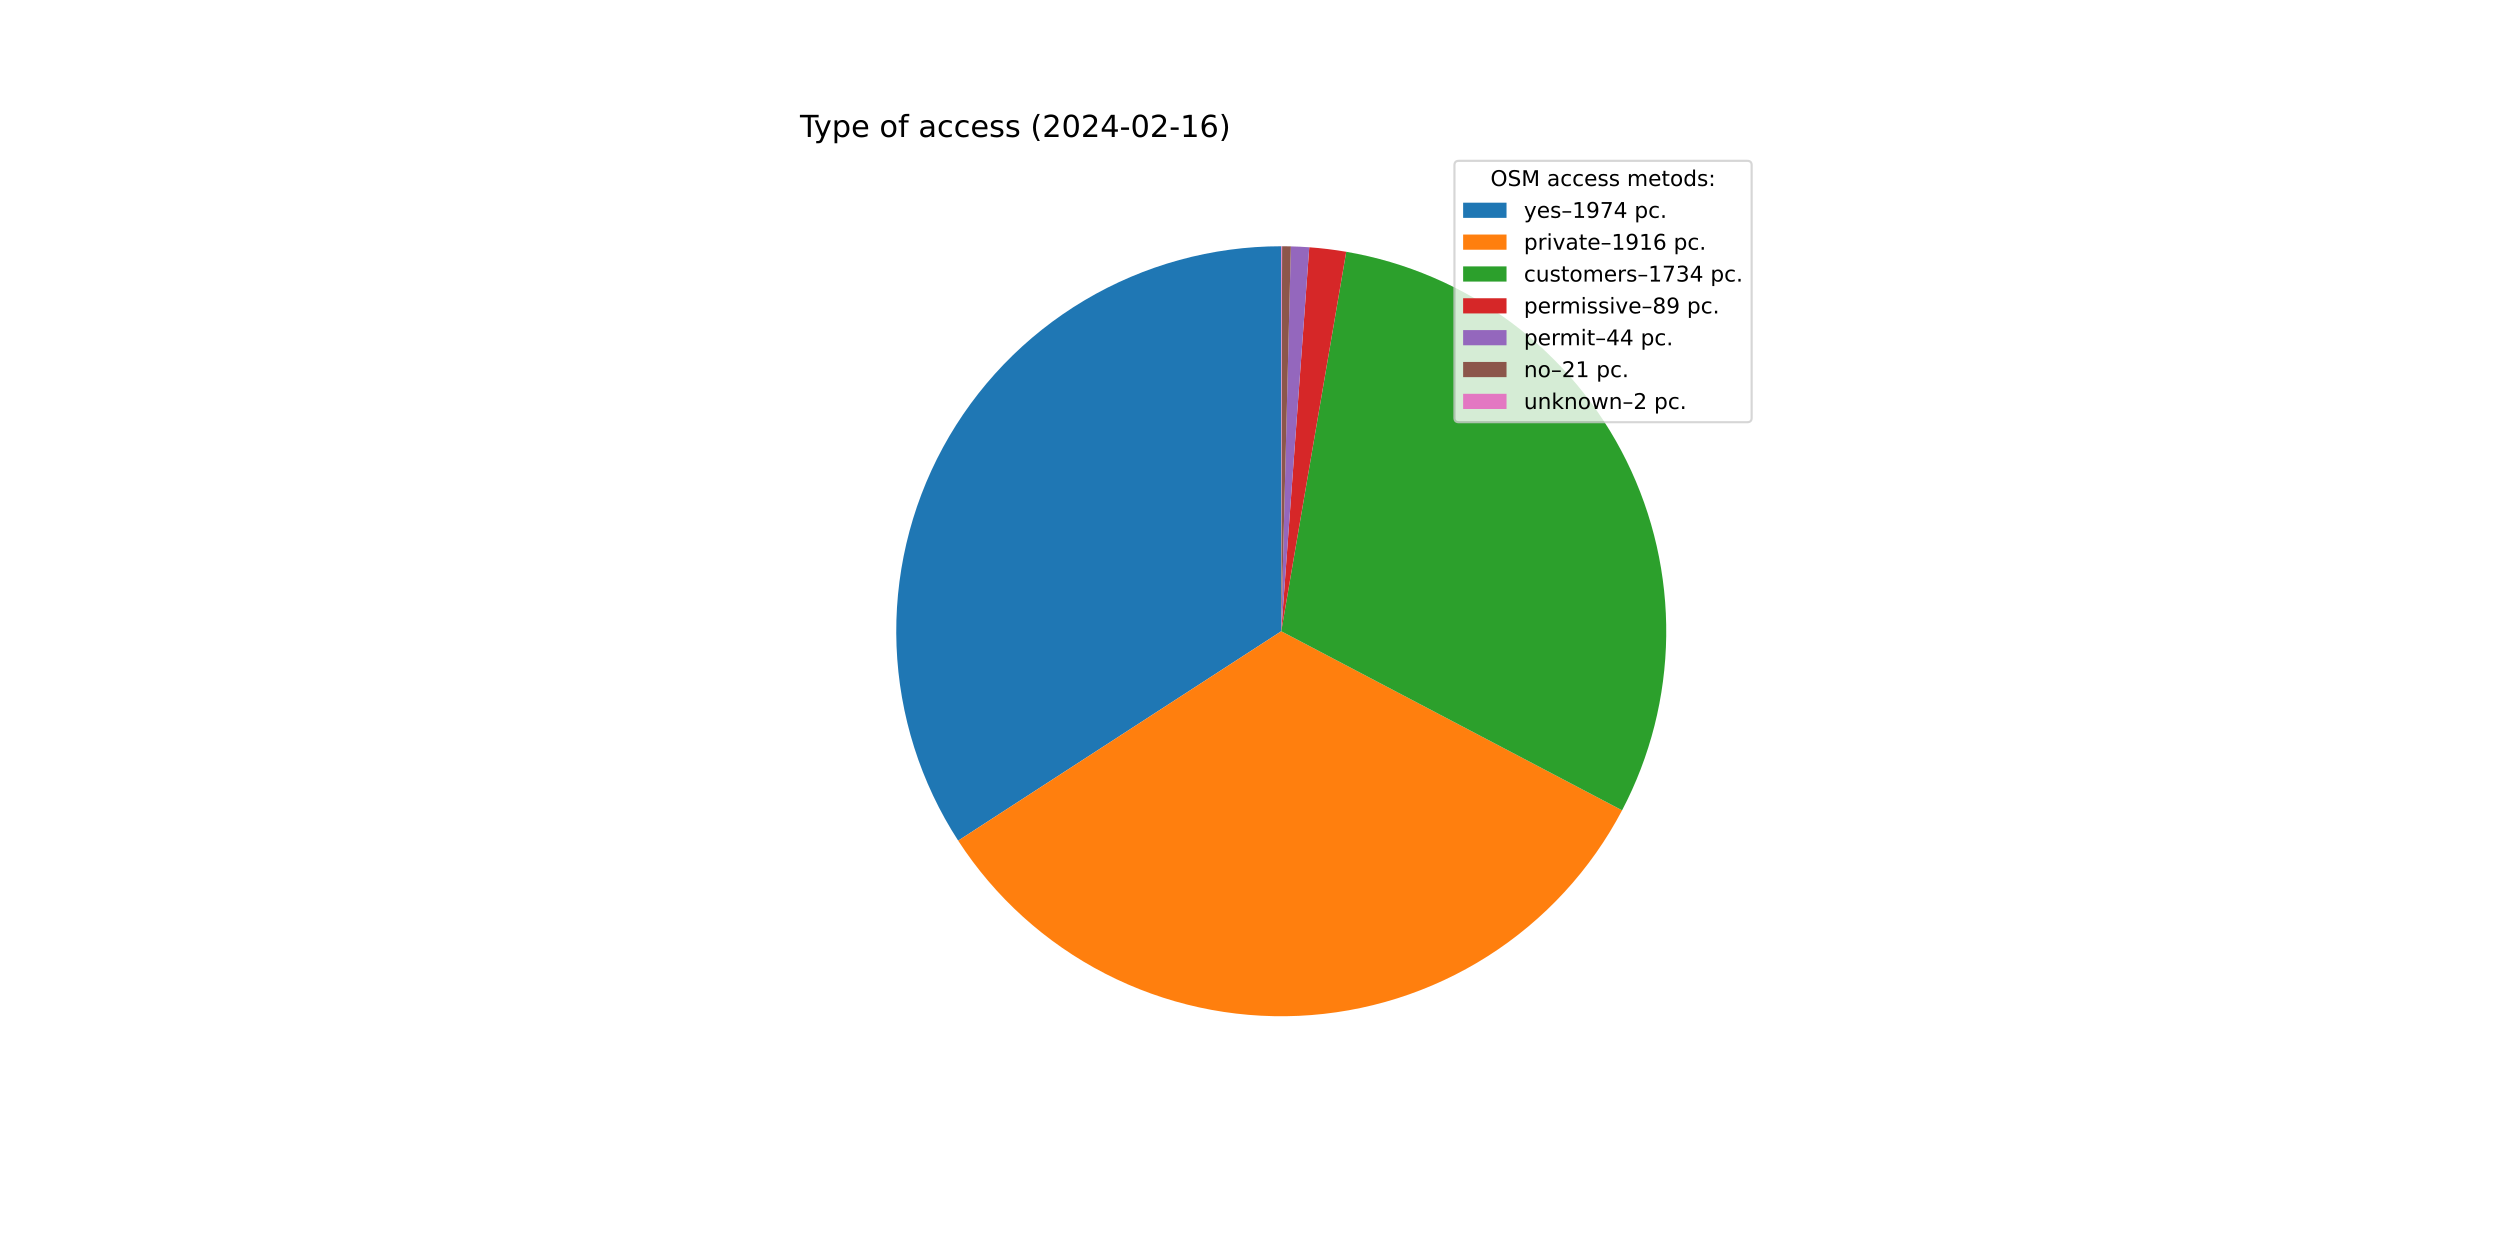
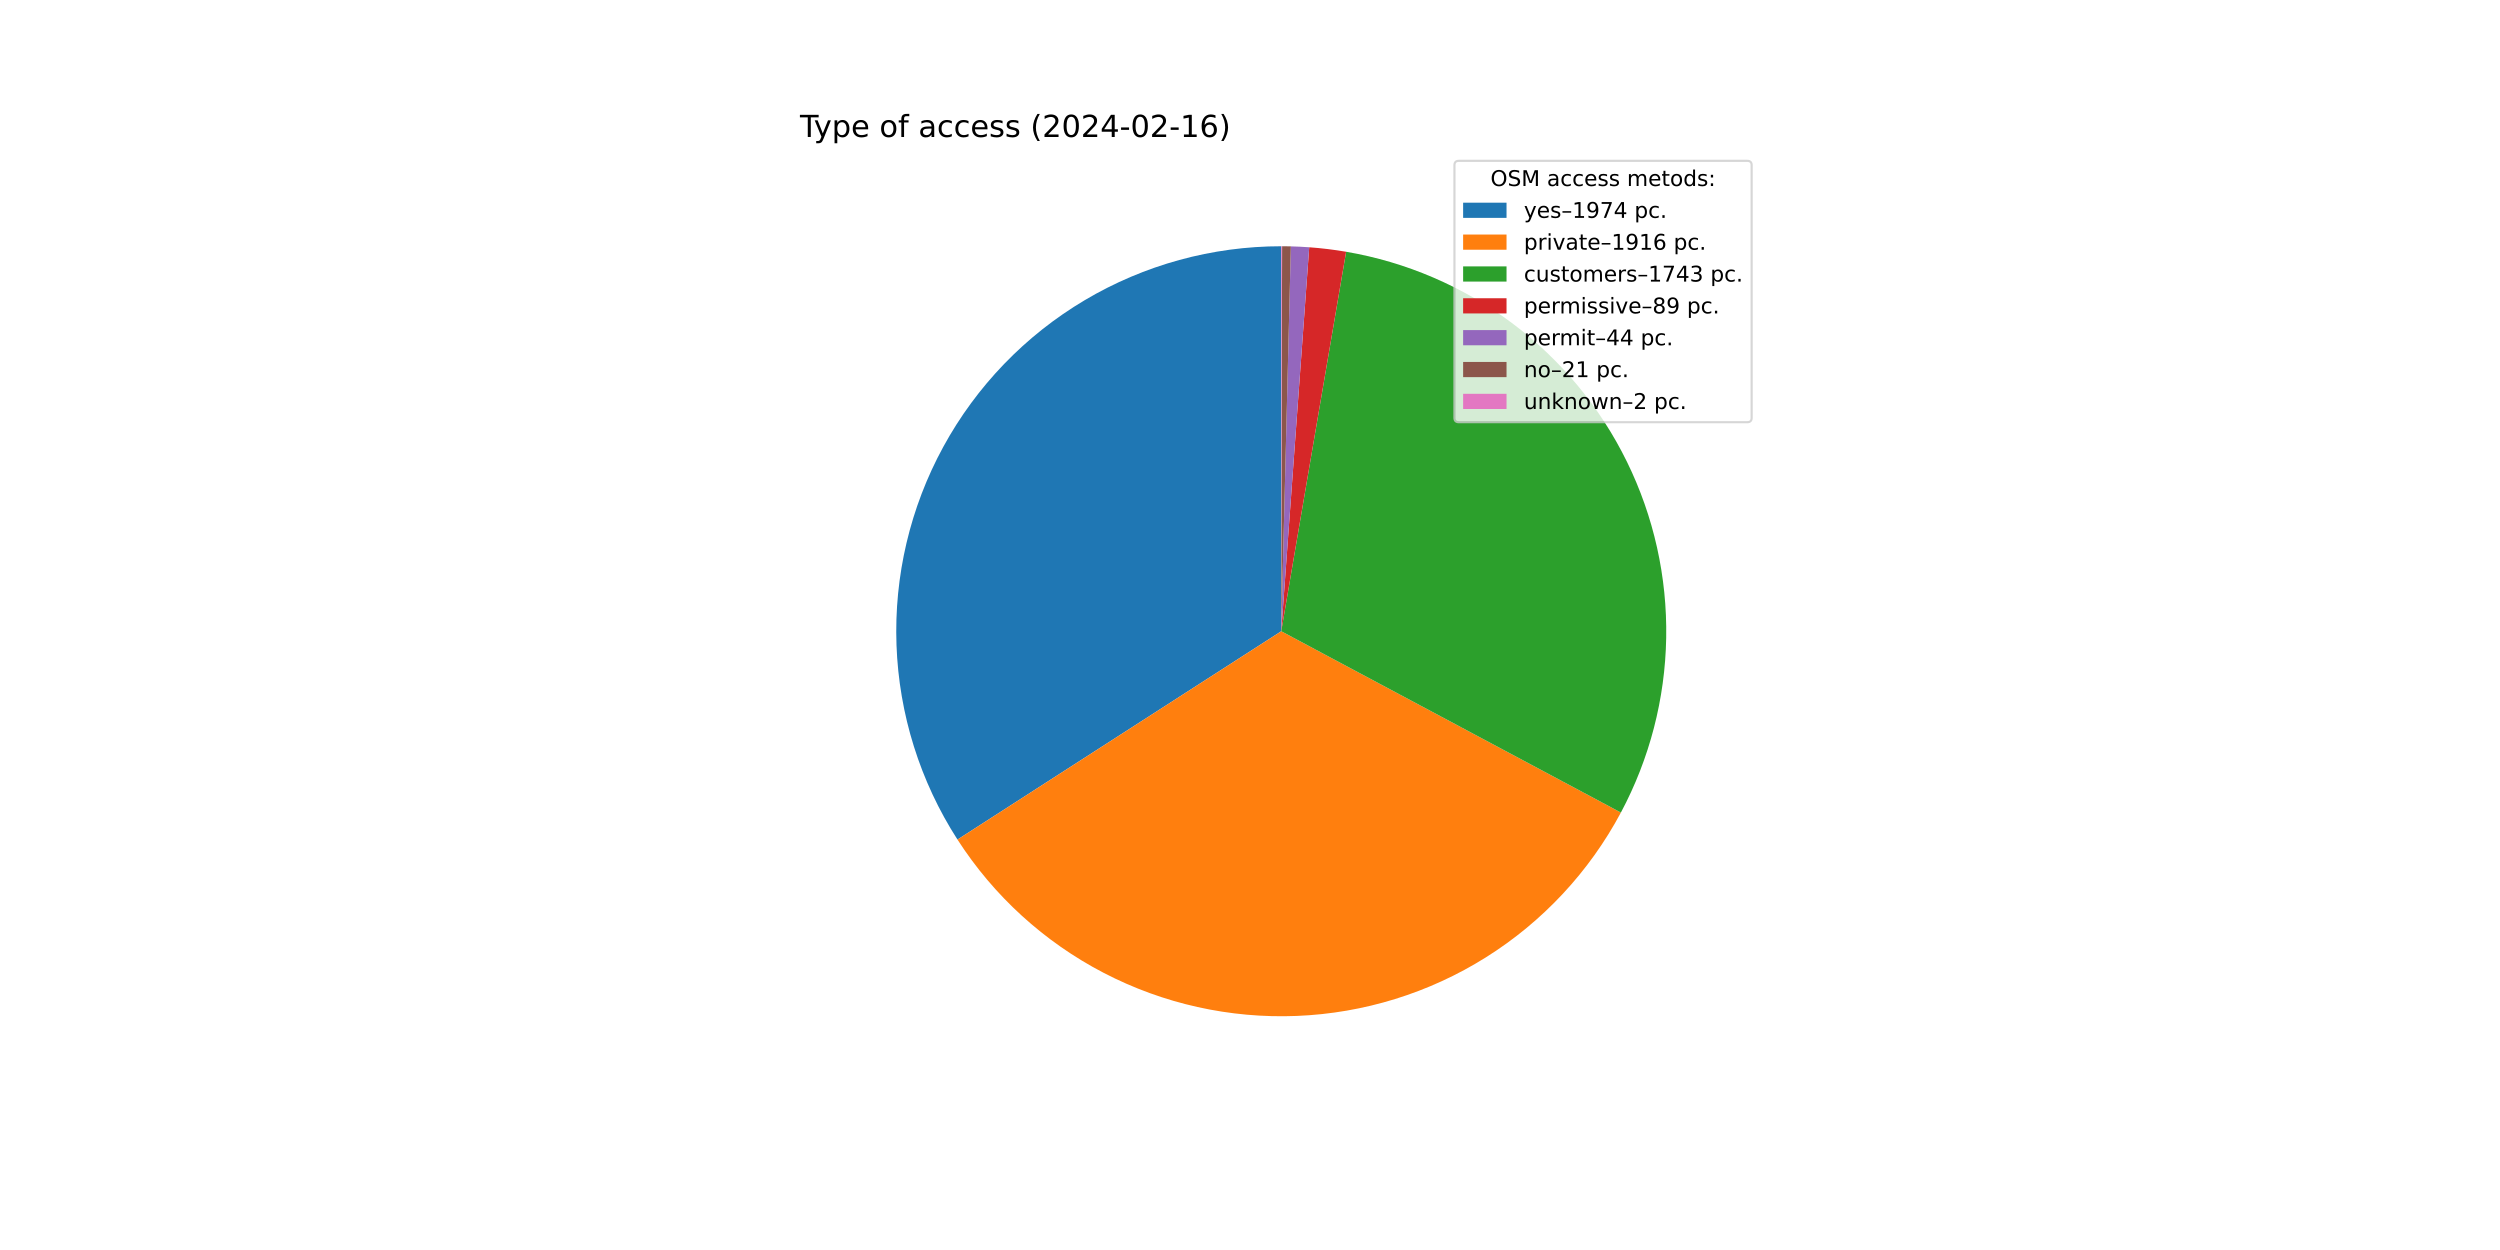
<svg xmlns="http://www.w3.org/2000/svg" xmlns:xlink="http://www.w3.org/1999/xlink" width="1152pt" height="576pt" viewBox="0 0 1152 576" version="1.1">
  <defs>
    <style type="text/css">*{stroke-linejoin: round; stroke-linecap: butt}</style>
  </defs>
  <g id="figure_1">
    <g id="patch_1">
      <path d="M 0 576  L 1152 576  L 1152 0  L 0 0  z " style="fill: #ffffff" />
    </g>
    <g id="axes_1">
      <g id="patch_2">
-         <path d="M 590.4 113.472  C 558.487 113.472 527.157 122.083 499.727 138.394  C 472.297 154.705 449.77 178.119 434.529 206.158  C 419.289 234.197 411.893 265.835 413.124 297.725  C 414.355 329.614 424.169 360.588 441.526 387.368  L 590.4 290.88  L 590.4 113.472  z " style="fill: #1f77b4" />
+         <path d="M 590.4 113.472  C 558.537 113.472 527.255 122.056 499.854 138.318  C 472.454 154.581 449.934 177.928 434.671 205.898  C 419.408 233.867 411.958 265.439 413.108 297.281  C 414.257 329.123 423.964 360.075 441.205 386.871  L 590.4 290.88  L 590.4 113.472  z " style="fill: #1f77b4" />
      </g>
      <g id="patch_3">
-         <path d="M 441.526 387.368  C 458.367 413.353 481.721 434.481 509.258 448.644  C 536.794 462.807 567.564 469.516 598.497 468.103  C 629.43 466.69 659.46 457.202 685.59 440.588  C 711.72 423.973 733.051 400.803 747.452 373.391  L 590.4 290.88  L 441.526 387.368  z " style="fill: #ff7f0e" />
+         <path d="M 441.205 386.871  C 457.933 412.871 481.17 434.052 508.604 448.306  C 536.038 462.561 566.728 469.399 597.619 468.141  C 628.509 466.883 658.541 457.572 684.726 441.134  C 710.91 424.696 732.348 401.696 746.907 374.422  L 590.4 290.88  L 441.205 386.871  z " style="fill: #ff7f0e" />
      </g>
      <g id="patch_4">
-         <path d="M 747.452 373.391  C 760.473 348.608 767.444 321.091 767.794 293.098  C 768.144 265.104 761.863 237.422 749.466 212.321  C 737.069 187.22 718.905 165.406 696.464 148.669  C 674.023 131.932 647.935 120.742 620.341 116.017  L 590.4 290.88  L 747.452 373.391  z " style="fill: #2ca02c" />
+         <path d="M 746.907 374.422  C 760.138 349.634 767.293 322.054 767.781 293.961  C 768.269 265.867 762.076 238.055 749.713 212.823  C 737.351 187.591 719.169 165.653 696.669 148.822  C 674.17 131.991 647.991 120.744 620.295 116.009  L 590.4 290.88  L 746.907 374.422  z " style="fill: #2ca02c" />
      </g>
      <g id="patch_5">
-         <path d="M 620.341 116.017  C 617.521 115.534 614.69 115.119 611.85 114.774  C 609.011 114.428 606.163 114.151 603.31 113.942  L 590.4 290.88  L 620.341 116.017  z " style="fill: #d62728" />
+         <path d="M 620.295 116.009  C 617.479 115.528 614.653 115.114 611.817 114.77  C 608.982 114.425 606.138 114.148 603.29 113.941  L 590.4 290.88  L 620.295 116.009  z " style="fill: #d62728" />
      </g>
      <g id="patch_6">
-         <path d="M 603.31 113.942  C 601.899 113.839 600.487 113.753 599.075 113.684  C 597.662 113.615 596.249 113.563 594.835 113.527  L 590.4 290.88  L 603.31 113.942  z " style="fill: #9467bd" />
+         <path d="M 603.29 113.941  C 601.881 113.838 600.472 113.753 599.061 113.684  C 597.651 113.615 596.24 113.563 594.828 113.527  L 590.4 290.88  L 603.29 113.941  z " style="fill: #9467bd" />
      </g>
      <g id="patch_7">
-         <path d="M 594.835 113.527  C 594.16 113.511 593.485 113.498 592.811 113.488  C 592.136 113.479 591.461 113.474 590.786 113.472  L 590.4 290.88  L 594.835 113.527  z " style="fill: #8c564b" />
+         <path d="M 594.828 113.527  C 594.155 113.51 593.481 113.497 592.807 113.488  C 592.133 113.479 591.459 113.474 590.785 113.472  L 590.4 290.88  L 594.828 113.527  z " style="fill: #8c564b" />
      </g>
      <g id="patch_8">
-         <path d="M 590.786 113.472  C 590.721 113.472 590.657 113.472 590.593 113.472  C 590.529 113.472 590.464 113.472 590.4 113.472  L 590.4 290.88  L 590.786 113.472  z " style="fill: #e377c2" />
+         <path d="M 590.785 113.472  C 590.721 113.472 590.657 113.472 590.593 113.472  C 590.528 113.472 590.464 113.472 590.4 113.472  L 590.4 290.88  L 590.785 113.472  z " style="fill: #e377c2" />
      </g>
      <g id="matplotlib.axis_1" />
      <g id="matplotlib.axis_2" />
      <g id="text_1">
        <g transform="translate(368.64 63.12)scale(0.14 -0.14)">
          <defs>
            <path id="DejaVuSans-54" d="M -19 4666  L 3928 4666  L 3928 4134  L 2272 4134  L 2272 0  L 1638 0  L 1638 4134  L -19 4134  L -19 4666  z " transform="scale(0.015625)" />
            <path id="DejaVuSans-79" d="M 2059 -325  Q 1816 -950 1584 -1140  Q 1353 -1331 966 -1331  L 506 -1331  L 506 -850  L 844 -850  Q 1081 -850 1212 -737  Q 1344 -625 1503 -206  L 1606 56  L 191 3500  L 800 3500  L 1894 763  L 2988 3500  L 3597 3500  L 2059 -325  z " transform="scale(0.015625)" />
            <path id="DejaVuSans-70" d="M 1159 525  L 1159 -1331  L 581 -1331  L 581 3500  L 1159 3500  L 1159 2969  Q 1341 3281 1617 3432  Q 1894 3584 2278 3584  Q 2916 3584 3314 3078  Q 3713 2572 3713 1747  Q 3713 922 3314 415  Q 2916 -91 2278 -91  Q 1894 -91 1617 61  Q 1341 213 1159 525  z M 3116 1747  Q 3116 2381 2855 2742  Q 2594 3103 2138 3103  Q 1681 3103 1420 2742  Q 1159 2381 1159 1747  Q 1159 1113 1420 752  Q 1681 391 2138 391  Q 2594 391 2855 752  Q 3116 1113 3116 1747  z " transform="scale(0.015625)" />
            <path id="DejaVuSans-65" d="M 3597 1894  L 3597 1613  L 953 1613  Q 991 1019 1311 708  Q 1631 397 2203 397  Q 2534 397 2845 478  Q 3156 559 3463 722  L 3463 178  Q 3153 47 2828 -22  Q 2503 -91 2169 -91  Q 1331 -91 842 396  Q 353 884 353 1716  Q 353 2575 817 3079  Q 1281 3584 2069 3584  Q 2775 3584 3186 3129  Q 3597 2675 3597 1894  z M 3022 2063  Q 3016 2534 2758 2815  Q 2500 3097 2075 3097  Q 1594 3097 1305 2825  Q 1016 2553 972 2059  L 3022 2063  z " transform="scale(0.015625)" />
            <path id="DejaVuSans-20" transform="scale(0.015625)" />
            <path id="DejaVuSans-6f" d="M 1959 3097  Q 1497 3097 1228 2736  Q 959 2375 959 1747  Q 959 1119 1226 758  Q 1494 397 1959 397  Q 2419 397 2687 759  Q 2956 1122 2956 1747  Q 2956 2369 2687 2733  Q 2419 3097 1959 3097  z M 1959 3584  Q 2709 3584 3137 3096  Q 3566 2609 3566 1747  Q 3566 888 3137 398  Q 2709 -91 1959 -91  Q 1206 -91 779 398  Q 353 888 353 1747  Q 353 2609 779 3096  Q 1206 3584 1959 3584  z " transform="scale(0.015625)" />
            <path id="DejaVuSans-66" d="M 2375 4863  L 2375 4384  L 1825 4384  Q 1516 4384 1395 4259  Q 1275 4134 1275 3809  L 1275 3500  L 2222 3500  L 2222 3053  L 1275 3053  L 1275 0  L 697 0  L 697 3053  L 147 3053  L 147 3500  L 697 3500  L 697 3744  Q 697 4328 969 4595  Q 1241 4863 1831 4863  L 2375 4863  z " transform="scale(0.015625)" />
            <path id="DejaVuSans-61" d="M 2194 1759  Q 1497 1759 1228 1600  Q 959 1441 959 1056  Q 959 750 1161 570  Q 1363 391 1709 391  Q 2188 391 2477 730  Q 2766 1069 2766 1631  L 2766 1759  L 2194 1759  z M 3341 1997  L 3341 0  L 2766 0  L 2766 531  Q 2569 213 2275 61  Q 1981 -91 1556 -91  Q 1019 -91 701 211  Q 384 513 384 1019  Q 384 1609 779 1909  Q 1175 2209 1959 2209  L 2766 2209  L 2766 2266  Q 2766 2663 2505 2880  Q 2244 3097 1772 3097  Q 1472 3097 1187 3025  Q 903 2953 641 2809  L 641 3341  Q 956 3463 1253 3523  Q 1550 3584 1831 3584  Q 2591 3584 2966 3190  Q 3341 2797 3341 1997  z " transform="scale(0.015625)" />
            <path id="DejaVuSans-63" d="M 3122 3366  L 3122 2828  Q 2878 2963 2633 3030  Q 2388 3097 2138 3097  Q 1578 3097 1268 2742  Q 959 2388 959 1747  Q 959 1106 1268 751  Q 1578 397 2138 397  Q 2388 397 2633 464  Q 2878 531 3122 666  L 3122 134  Q 2881 22 2623 -34  Q 2366 -91 2075 -91  Q 1284 -91 818 406  Q 353 903 353 1747  Q 353 2603 823 3093  Q 1294 3584 2113 3584  Q 2378 3584 2631 3529  Q 2884 3475 3122 3366  z " transform="scale(0.015625)" />
            <path id="DejaVuSans-73" d="M 2834 3397  L 2834 2853  Q 2591 2978 2328 3040  Q 2066 3103 1784 3103  Q 1356 3103 1142 2972  Q 928 2841 928 2578  Q 928 2378 1081 2264  Q 1234 2150 1697 2047  L 1894 2003  Q 2506 1872 2764 1633  Q 3022 1394 3022 966  Q 3022 478 2636 193  Q 2250 -91 1575 -91  Q 1294 -91 989 -36  Q 684 19 347 128  L 347 722  Q 666 556 975 473  Q 1284 391 1588 391  Q 1994 391 2212 530  Q 2431 669 2431 922  Q 2431 1156 2273 1281  Q 2116 1406 1581 1522  L 1381 1569  Q 847 1681 609 1914  Q 372 2147 372 2553  Q 372 3047 722 3315  Q 1072 3584 1716 3584  Q 2034 3584 2315 3537  Q 2597 3491 2834 3397  z " transform="scale(0.015625)" />
            <path id="DejaVuSans-28" d="M 1984 4856  Q 1566 4138 1362 3434  Q 1159 2731 1159 2009  Q 1159 1288 1364 580  Q 1569 -128 1984 -844  L 1484 -844  Q 1016 -109 783 600  Q 550 1309 550 2009  Q 550 2706 781 3412  Q 1013 4119 1484 4856  L 1984 4856  z " transform="scale(0.015625)" />
            <path id="DejaVuSans-32" d="M 1228 531  L 3431 531  L 3431 0  L 469 0  L 469 531  Q 828 903 1448 1529  Q 2069 2156 2228 2338  Q 2531 2678 2651 2914  Q 2772 3150 2772 3378  Q 2772 3750 2511 3984  Q 2250 4219 1831 4219  Q 1534 4219 1204 4116  Q 875 4013 500 3803  L 500 4441  Q 881 4594 1212 4672  Q 1544 4750 1819 4750  Q 2544 4750 2975 4387  Q 3406 4025 3406 3419  Q 3406 3131 3298 2873  Q 3191 2616 2906 2266  Q 2828 2175 2409 1742  Q 1991 1309 1228 531  z " transform="scale(0.015625)" />
            <path id="DejaVuSans-30" d="M 2034 4250  Q 1547 4250 1301 3770  Q 1056 3291 1056 2328  Q 1056 1369 1301 889  Q 1547 409 2034 409  Q 2525 409 2770 889  Q 3016 1369 3016 2328  Q 3016 3291 2770 3770  Q 2525 4250 2034 4250  z M 2034 4750  Q 2819 4750 3233 4129  Q 3647 3509 3647 2328  Q 3647 1150 3233 529  Q 2819 -91 2034 -91  Q 1250 -91 836 529  Q 422 1150 422 2328  Q 422 3509 836 4129  Q 1250 4750 2034 4750  z " transform="scale(0.015625)" />
            <path id="DejaVuSans-34" d="M 2419 4116  L 825 1625  L 2419 1625  L 2419 4116  z M 2253 4666  L 3047 4666  L 3047 1625  L 3713 1625  L 3713 1100  L 3047 1100  L 3047 0  L 2419 0  L 2419 1100  L 313 1100  L 313 1709  L 2253 4666  z " transform="scale(0.015625)" />
            <path id="DejaVuSans-2d" d="M 313 2009  L 1997 2009  L 1997 1497  L 313 1497  L 313 2009  z " transform="scale(0.015625)" />
            <path id="DejaVuSans-31" d="M 794 531  L 1825 531  L 1825 4091  L 703 3866  L 703 4441  L 1819 4666  L 2450 4666  L 2450 531  L 3481 531  L 3481 0  L 794 0  L 794 531  z " transform="scale(0.015625)" />
            <path id="DejaVuSans-36" d="M 2113 2584  Q 1688 2584 1439 2293  Q 1191 2003 1191 1497  Q 1191 994 1439 701  Q 1688 409 2113 409  Q 2538 409 2786 701  Q 3034 994 3034 1497  Q 3034 2003 2786 2293  Q 2538 2584 2113 2584  z M 3366 4563  L 3366 3988  Q 3128 4100 2886 4159  Q 2644 4219 2406 4219  Q 1781 4219 1451 3797  Q 1122 3375 1075 2522  Q 1259 2794 1537 2939  Q 1816 3084 2150 3084  Q 2853 3084 3261 2657  Q 3669 2231 3669 1497  Q 3669 778 3244 343  Q 2819 -91 2113 -91  Q 1303 -91 875 529  Q 447 1150 447 2328  Q 447 3434 972 4092  Q 1497 4750 2381 4750  Q 2619 4750 2861 4703  Q 3103 4656 3366 4563  z " transform="scale(0.015625)" />
            <path id="DejaVuSans-29" d="M 513 4856  L 1013 4856  Q 1481 4119 1714 3412  Q 1947 2706 1947 2009  Q 1947 1309 1714 600  Q 1481 -109 1013 -844  L 513 -844  Q 928 -128 1133 580  Q 1338 1288 1338 2009  Q 1338 2731 1133 3434  Q 928 4138 513 4856  z " transform="scale(0.015625)" />
          </defs>
          <use xlink:href="#DejaVuSans-54" />
          <use xlink:href="#DejaVuSans-79" x="45.459" />
          <use xlink:href="#DejaVuSans-70" x="104.639" />
          <use xlink:href="#DejaVuSans-65" x="168.115" />
          <use xlink:href="#DejaVuSans-20" x="229.639" />
          <use xlink:href="#DejaVuSans-6f" x="261.426" />
          <use xlink:href="#DejaVuSans-66" x="322.607" />
          <use xlink:href="#DejaVuSans-20" x="357.812" />
          <use xlink:href="#DejaVuSans-61" x="389.6" />
          <use xlink:href="#DejaVuSans-63" x="450.879" />
          <use xlink:href="#DejaVuSans-63" x="505.859" />
          <use xlink:href="#DejaVuSans-65" x="560.84" />
          <use xlink:href="#DejaVuSans-73" x="622.363" />
          <use xlink:href="#DejaVuSans-73" x="674.463" />
          <use xlink:href="#DejaVuSans-20" x="726.562" />
          <use xlink:href="#DejaVuSans-28" x="758.35" />
          <use xlink:href="#DejaVuSans-32" x="797.363" />
          <use xlink:href="#DejaVuSans-30" x="860.986" />
          <use xlink:href="#DejaVuSans-32" x="924.609" />
          <use xlink:href="#DejaVuSans-34" x="988.232" />
          <use xlink:href="#DejaVuSans-2d" x="1051.855" />
          <use xlink:href="#DejaVuSans-30" x="1087.939" />
          <use xlink:href="#DejaVuSans-32" x="1151.562" />
          <use xlink:href="#DejaVuSans-2d" x="1215.186" />
          <use xlink:href="#DejaVuSans-31" x="1251.27" />
          <use xlink:href="#DejaVuSans-36" x="1314.893" />
          <use xlink:href="#DejaVuSans-29" x="1378.516" />
        </g>
      </g>
      <g id="legend_1">
        <g id="patch_9">
          <path d="M 672.208 194.545  L 805.16 194.545  Q 807.16 194.545 807.16 192.545  L 807.16 76.12  Q 807.16 74.12 805.16 74.12  L 672.208 74.12  Q 670.208 74.12 670.208 76.12  L 670.208 192.545  Q 670.208 194.545 672.208 194.545  z " style="fill: #ffffff; opacity: 0.8; stroke: #cccccc; stroke-linejoin: miter" />
        </g>
        <g id="text_2">
          <g transform="translate(686.8038 85.71844)scale(0.1 -0.1)">
            <defs>
              <path id="DejaVuSans-4f" d="M 2522 4238  Q 1834 4238 1429 3725  Q 1025 3213 1025 2328  Q 1025 1447 1429 934  Q 1834 422 2522 422  Q 3209 422 3611 934  Q 4013 1447 4013 2328  Q 4013 3213 3611 3725  Q 3209 4238 2522 4238  z M 2522 4750  Q 3503 4750 4090 4092  Q 4678 3434 4678 2328  Q 4678 1225 4090 567  Q 3503 -91 2522 -91  Q 1538 -91 948 565  Q 359 1222 359 2328  Q 359 3434 948 4092  Q 1538 4750 2522 4750  z " transform="scale(0.015625)" />
              <path id="DejaVuSans-53" d="M 3425 4513  L 3425 3897  Q 3066 4069 2747 4153  Q 2428 4238 2131 4238  Q 1616 4238 1336 4038  Q 1056 3838 1056 3469  Q 1056 3159 1242 3001  Q 1428 2844 1947 2747  L 2328 2669  Q 3034 2534 3370 2195  Q 3706 1856 3706 1288  Q 3706 609 3251 259  Q 2797 -91 1919 -91  Q 1588 -91 1214 -16  Q 841 59 441 206  L 441 856  Q 825 641 1194 531  Q 1563 422 1919 422  Q 2459 422 2753 634  Q 3047 847 3047 1241  Q 3047 1584 2836 1778  Q 2625 1972 2144 2069  L 1759 2144  Q 1053 2284 737 2584  Q 422 2884 422 3419  Q 422 4038 858 4394  Q 1294 4750 2059 4750  Q 2388 4750 2728 4690  Q 3069 4631 3425 4513  z " transform="scale(0.015625)" />
              <path id="DejaVuSans-4d" d="M 628 4666  L 1569 4666  L 2759 1491  L 3956 4666  L 4897 4666  L 4897 0  L 4281 0  L 4281 4097  L 3078 897  L 2444 897  L 1241 4097  L 1241 0  L 628 0  L 628 4666  z " transform="scale(0.015625)" />
              <path id="DejaVuSans-6d" d="M 3328 2828  Q 3544 3216 3844 3400  Q 4144 3584 4550 3584  Q 5097 3584 5394 3201  Q 5691 2819 5691 2113  L 5691 0  L 5113 0  L 5113 2094  Q 5113 2597 4934 2840  Q 4756 3084 4391 3084  Q 3944 3084 3684 2787  Q 3425 2491 3425 1978  L 3425 0  L 2847 0  L 2847 2094  Q 2847 2600 2669 2842  Q 2491 3084 2119 3084  Q 1678 3084 1418 2786  Q 1159 2488 1159 1978  L 1159 0  L 581 0  L 581 3500  L 1159 3500  L 1159 2956  Q 1356 3278 1631 3431  Q 1906 3584 2284 3584  Q 2666 3584 2933 3390  Q 3200 3197 3328 2828  z " transform="scale(0.015625)" />
              <path id="DejaVuSans-74" d="M 1172 4494  L 1172 3500  L 2356 3500  L 2356 3053  L 1172 3053  L 1172 1153  Q 1172 725 1289 603  Q 1406 481 1766 481  L 2356 481  L 2356 0  L 1766 0  Q 1100 0 847 248  Q 594 497 594 1153  L 594 3053  L 172 3053  L 172 3500  L 594 3500  L 594 4494  L 1172 4494  z " transform="scale(0.015625)" />
              <path id="DejaVuSans-64" d="M 2906 2969  L 2906 4863  L 3481 4863  L 3481 0  L 2906 0  L 2906 525  Q 2725 213 2448 61  Q 2172 -91 1784 -91  Q 1150 -91 751 415  Q 353 922 353 1747  Q 353 2572 751 3078  Q 1150 3584 1784 3584  Q 2172 3584 2448 3432  Q 2725 3281 2906 2969  z M 947 1747  Q 947 1113 1208 752  Q 1469 391 1925 391  Q 2381 391 2643 752  Q 2906 1113 2906 1747  Q 2906 2381 2643 2742  Q 2381 3103 1925 3103  Q 1469 3103 1208 2742  Q 947 2381 947 1747  z " transform="scale(0.015625)" />
              <path id="DejaVuSans-3a" d="M 750 794  L 1409 794  L 1409 0  L 750 0  L 750 794  z M 750 3309  L 1409 3309  L 1409 2516  L 750 2516  L 750 3309  z " transform="scale(0.015625)" />
            </defs>
            <use xlink:href="#DejaVuSans-4f" />
            <use xlink:href="#DejaVuSans-53" x="78.711" />
            <use xlink:href="#DejaVuSans-4d" x="142.188" />
            <use xlink:href="#DejaVuSans-20" x="228.467" />
            <use xlink:href="#DejaVuSans-61" x="260.254" />
            <use xlink:href="#DejaVuSans-63" x="321.533" />
            <use xlink:href="#DejaVuSans-63" x="376.514" />
            <use xlink:href="#DejaVuSans-65" x="431.494" />
            <use xlink:href="#DejaVuSans-73" x="493.018" />
            <use xlink:href="#DejaVuSans-73" x="545.117" />
            <use xlink:href="#DejaVuSans-20" x="597.217" />
            <use xlink:href="#DejaVuSans-6d" x="629.004" />
            <use xlink:href="#DejaVuSans-65" x="726.416" />
            <use xlink:href="#DejaVuSans-74" x="787.939" />
            <use xlink:href="#DejaVuSans-6f" x="827.148" />
            <use xlink:href="#DejaVuSans-64" x="888.33" />
            <use xlink:href="#DejaVuSans-73" x="951.807" />
            <use xlink:href="#DejaVuSans-3a" x="1003.906" />
          </g>
        </g>
        <g id="patch_10">
          <path d="M 674.208 100.397  L 694.208 100.397  L 694.208 93.397  L 674.208 93.397  z " style="fill: #1f77b4" />
        </g>
        <g id="text_3">
          <g transform="translate(702.2084 100.3966)scale(0.1 -0.1)">
            <defs>
              <path id="DejaVuSans-2013" d="M 313 1978  L 2888 1978  L 2888 1528  L 313 1528  L 313 1978  z " transform="scale(0.015625)" />
              <path id="DejaVuSans-39" d="M 703 97  L 703 672  Q 941 559 1184 500  Q 1428 441 1663 441  Q 2288 441 2617 861  Q 2947 1281 2994 2138  Q 2813 1869 2534 1725  Q 2256 1581 1919 1581  Q 1219 1581 811 2004  Q 403 2428 403 3163  Q 403 3881 828 4315  Q 1253 4750 1959 4750  Q 2769 4750 3195 4129  Q 3622 3509 3622 2328  Q 3622 1225 3098 567  Q 2575 -91 1691 -91  Q 1453 -91 1209 -44  Q 966 3 703 97  z M 1959 2075  Q 2384 2075 2632 2365  Q 2881 2656 2881 3163  Q 2881 3666 2632 3958  Q 2384 4250 1959 4250  Q 1534 4250 1286 3958  Q 1038 3666 1038 3163  Q 1038 2656 1286 2365  Q 1534 2075 1959 2075  z " transform="scale(0.015625)" />
              <path id="DejaVuSans-37" d="M 525 4666  L 3525 4666  L 3525 4397  L 1831 0  L 1172 0  L 2766 4134  L 525 4134  L 525 4666  z " transform="scale(0.015625)" />
              <path id="DejaVuSans-2e" d="M 684 794  L 1344 794  L 1344 0  L 684 0  L 684 794  z " transform="scale(0.015625)" />
            </defs>
            <use xlink:href="#DejaVuSans-79" />
            <use xlink:href="#DejaVuSans-65" x="59.18" />
            <use xlink:href="#DejaVuSans-73" x="120.703" />
            <use xlink:href="#DejaVuSans-2013" x="172.803" />
            <use xlink:href="#DejaVuSans-31" x="222.803" />
            <use xlink:href="#DejaVuSans-39" x="286.426" />
            <use xlink:href="#DejaVuSans-37" x="350.049" />
            <use xlink:href="#DejaVuSans-34" x="413.672" />
            <use xlink:href="#DejaVuSans-20" x="477.295" />
            <use xlink:href="#DejaVuSans-70" x="509.082" />
            <use xlink:href="#DejaVuSans-63" x="572.559" />
            <use xlink:href="#DejaVuSans-2e" x="627.539" />
          </g>
        </g>
        <g id="patch_11">
          <path d="M 674.208 115.075  L 694.208 115.075  L 694.208 108.075  L 674.208 108.075  z " style="fill: #ff7f0e" />
        </g>
        <g id="text_4">
          <g transform="translate(702.2084 115.0747)scale(0.1 -0.1)">
            <defs>
              <path id="DejaVuSans-72" d="M 2631 2963  Q 2534 3019 2420 3045  Q 2306 3072 2169 3072  Q 1681 3072 1420 2755  Q 1159 2438 1159 1844  L 1159 0  L 581 0  L 581 3500  L 1159 3500  L 1159 2956  Q 1341 3275 1631 3429  Q 1922 3584 2338 3584  Q 2397 3584 2469 3576  Q 2541 3569 2628 3553  L 2631 2963  z " transform="scale(0.015625)" />
              <path id="DejaVuSans-69" d="M 603 3500  L 1178 3500  L 1178 0  L 603 0  L 603 3500  z M 603 4863  L 1178 4863  L 1178 4134  L 603 4134  L 603 4863  z " transform="scale(0.015625)" />
              <path id="DejaVuSans-76" d="M 191 3500  L 800 3500  L 1894 563  L 2988 3500  L 3597 3500  L 2284 0  L 1503 0  L 191 3500  z " transform="scale(0.015625)" />
            </defs>
            <use xlink:href="#DejaVuSans-70" />
            <use xlink:href="#DejaVuSans-72" x="63.477" />
            <use xlink:href="#DejaVuSans-69" x="104.59" />
            <use xlink:href="#DejaVuSans-76" x="132.373" />
            <use xlink:href="#DejaVuSans-61" x="191.553" />
            <use xlink:href="#DejaVuSans-74" x="252.832" />
            <use xlink:href="#DejaVuSans-65" x="292.041" />
            <use xlink:href="#DejaVuSans-2013" x="353.564" />
            <use xlink:href="#DejaVuSans-31" x="403.564" />
            <use xlink:href="#DejaVuSans-39" x="467.188" />
            <use xlink:href="#DejaVuSans-31" x="530.811" />
            <use xlink:href="#DejaVuSans-36" x="594.434" />
            <use xlink:href="#DejaVuSans-20" x="658.057" />
            <use xlink:href="#DejaVuSans-70" x="689.844" />
            <use xlink:href="#DejaVuSans-63" x="753.32" />
            <use xlink:href="#DejaVuSans-2e" x="808.301" />
          </g>
        </g>
        <g id="patch_12">
          <path d="M 674.208 129.753  L 694.208 129.753  L 694.208 122.753  L 674.208 122.753  z " style="fill: #2ca02c" />
        </g>
        <g id="text_5">
          <g transform="translate(702.2084 129.7528)scale(0.1 -0.1)">
            <defs>
              <path id="DejaVuSans-75" d="M 544 1381  L 544 3500  L 1119 3500  L 1119 1403  Q 1119 906 1312 657  Q 1506 409 1894 409  Q 2359 409 2629 706  Q 2900 1003 2900 1516  L 2900 3500  L 3475 3500  L 3475 0  L 2900 0  L 2900 538  Q 2691 219 2414 64  Q 2138 -91 1772 -91  Q 1169 -91 856 284  Q 544 659 544 1381  z M 1991 3584  L 1991 3584  z " transform="scale(0.015625)" />
              <path id="DejaVuSans-33" d="M 2597 2516  Q 3050 2419 3304 2112  Q 3559 1806 3559 1356  Q 3559 666 3084 287  Q 2609 -91 1734 -91  Q 1441 -91 1130 -33  Q 819 25 488 141  L 488 750  Q 750 597 1062 519  Q 1375 441 1716 441  Q 2309 441 2620 675  Q 2931 909 2931 1356  Q 2931 1769 2642 2001  Q 2353 2234 1838 2234  L 1294 2234  L 1294 2753  L 1863 2753  Q 2328 2753 2575 2939  Q 2822 3125 2822 3475  Q 2822 3834 2567 4026  Q 2313 4219 1838 4219  Q 1578 4219 1281 4162  Q 984 4106 628 3988  L 628 4550  Q 988 4650 1302 4700  Q 1616 4750 1894 4750  Q 2613 4750 3031 4423  Q 3450 4097 3450 3541  Q 3450 3153 3228 2886  Q 3006 2619 2597 2516  z " transform="scale(0.015625)" />
            </defs>
            <use xlink:href="#DejaVuSans-63" />
            <use xlink:href="#DejaVuSans-75" x="54.98" />
            <use xlink:href="#DejaVuSans-73" x="118.359" />
            <use xlink:href="#DejaVuSans-74" x="170.459" />
            <use xlink:href="#DejaVuSans-6f" x="209.668" />
            <use xlink:href="#DejaVuSans-6d" x="270.85" />
            <use xlink:href="#DejaVuSans-65" x="368.262" />
            <use xlink:href="#DejaVuSans-72" x="429.785" />
            <use xlink:href="#DejaVuSans-73" x="470.898" />
            <use xlink:href="#DejaVuSans-2013" x="522.998" />
            <use xlink:href="#DejaVuSans-31" x="572.998" />
            <use xlink:href="#DejaVuSans-37" x="636.621" />
-             <use xlink:href="#DejaVuSans-33" x="700.244" />
-             <use xlink:href="#DejaVuSans-34" x="763.867" />
+             <use xlink:href="#DejaVuSans-34" x="700.244" />
+             <use xlink:href="#DejaVuSans-33" x="763.867" />
            <use xlink:href="#DejaVuSans-20" x="827.49" />
            <use xlink:href="#DejaVuSans-70" x="859.277" />
            <use xlink:href="#DejaVuSans-63" x="922.754" />
            <use xlink:href="#DejaVuSans-2e" x="977.734" />
          </g>
        </g>
        <g id="patch_13">
          <path d="M 674.208 144.431  L 694.208 144.431  L 694.208 137.431  L 674.208 137.431  z " style="fill: #d62728" />
        </g>
        <g id="text_6">
          <g transform="translate(702.2084 144.4309)scale(0.1 -0.1)">
            <defs>
              <path id="DejaVuSans-38" d="M 2034 2216  Q 1584 2216 1326 1975  Q 1069 1734 1069 1313  Q 1069 891 1326 650  Q 1584 409 2034 409  Q 2484 409 2743 651  Q 3003 894 3003 1313  Q 3003 1734 2745 1975  Q 2488 2216 2034 2216  z M 1403 2484  Q 997 2584 770 2862  Q 544 3141 544 3541  Q 544 4100 942 4425  Q 1341 4750 2034 4750  Q 2731 4750 3128 4425  Q 3525 4100 3525 3541  Q 3525 3141 3298 2862  Q 3072 2584 2669 2484  Q 3125 2378 3379 2068  Q 3634 1759 3634 1313  Q 3634 634 3220 271  Q 2806 -91 2034 -91  Q 1263 -91 848 271  Q 434 634 434 1313  Q 434 1759 690 2068  Q 947 2378 1403 2484  z M 1172 3481  Q 1172 3119 1398 2916  Q 1625 2713 2034 2713  Q 2441 2713 2670 2916  Q 2900 3119 2900 3481  Q 2900 3844 2670 4047  Q 2441 4250 2034 4250  Q 1625 4250 1398 4047  Q 1172 3844 1172 3481  z " transform="scale(0.015625)" />
            </defs>
            <use xlink:href="#DejaVuSans-70" />
            <use xlink:href="#DejaVuSans-65" x="63.477" />
            <use xlink:href="#DejaVuSans-72" x="125" />
            <use xlink:href="#DejaVuSans-6d" x="164.363" />
            <use xlink:href="#DejaVuSans-69" x="261.775" />
            <use xlink:href="#DejaVuSans-73" x="289.559" />
            <use xlink:href="#DejaVuSans-73" x="341.658" />
            <use xlink:href="#DejaVuSans-69" x="393.758" />
            <use xlink:href="#DejaVuSans-76" x="421.541" />
            <use xlink:href="#DejaVuSans-65" x="480.721" />
            <use xlink:href="#DejaVuSans-2013" x="542.244" />
            <use xlink:href="#DejaVuSans-38" x="592.244" />
            <use xlink:href="#DejaVuSans-39" x="655.867" />
            <use xlink:href="#DejaVuSans-20" x="719.49" />
            <use xlink:href="#DejaVuSans-70" x="751.277" />
            <use xlink:href="#DejaVuSans-63" x="814.754" />
            <use xlink:href="#DejaVuSans-2e" x="869.734" />
          </g>
        </g>
        <g id="patch_14">
          <path d="M 674.208 159.109  L 694.208 159.109  L 694.208 152.109  L 674.208 152.109  z " style="fill: #9467bd" />
        </g>
        <g id="text_7">
          <g transform="translate(702.2084 159.1091)scale(0.1 -0.1)">
            <use xlink:href="#DejaVuSans-70" />
            <use xlink:href="#DejaVuSans-65" x="63.477" />
            <use xlink:href="#DejaVuSans-72" x="125" />
            <use xlink:href="#DejaVuSans-6d" x="164.363" />
            <use xlink:href="#DejaVuSans-69" x="261.775" />
            <use xlink:href="#DejaVuSans-74" x="289.559" />
            <use xlink:href="#DejaVuSans-2013" x="328.768" />
            <use xlink:href="#DejaVuSans-34" x="378.768" />
            <use xlink:href="#DejaVuSans-34" x="442.391" />
            <use xlink:href="#DejaVuSans-20" x="506.014" />
            <use xlink:href="#DejaVuSans-70" x="537.801" />
            <use xlink:href="#DejaVuSans-63" x="601.277" />
            <use xlink:href="#DejaVuSans-2e" x="656.258" />
          </g>
        </g>
        <g id="patch_15">
          <path d="M 674.208 173.787  L 694.208 173.787  L 694.208 166.787  L 674.208 166.787  z " style="fill: #8c564b" />
        </g>
        <g id="text_8">
          <g transform="translate(702.2084 173.7872)scale(0.1 -0.1)">
            <defs>
              <path id="DejaVuSans-6e" d="M 3513 2113  L 3513 0  L 2938 0  L 2938 2094  Q 2938 2591 2744 2837  Q 2550 3084 2163 3084  Q 1697 3084 1428 2787  Q 1159 2491 1159 1978  L 1159 0  L 581 0  L 581 3500  L 1159 3500  L 1159 2956  Q 1366 3272 1645 3428  Q 1925 3584 2291 3584  Q 2894 3584 3203 3211  Q 3513 2838 3513 2113  z " transform="scale(0.015625)" />
            </defs>
            <use xlink:href="#DejaVuSans-6e" />
            <use xlink:href="#DejaVuSans-6f" x="63.379" />
            <use xlink:href="#DejaVuSans-2013" x="124.561" />
            <use xlink:href="#DejaVuSans-32" x="174.561" />
            <use xlink:href="#DejaVuSans-31" x="238.184" />
            <use xlink:href="#DejaVuSans-20" x="301.807" />
            <use xlink:href="#DejaVuSans-70" x="333.594" />
            <use xlink:href="#DejaVuSans-63" x="397.07" />
            <use xlink:href="#DejaVuSans-2e" x="452.051" />
          </g>
        </g>
        <g id="patch_16">
          <path d="M 674.208 188.465  L 694.208 188.465  L 694.208 181.465  L 674.208 181.465  z " style="fill: #e377c2" />
        </g>
        <g id="text_9">
          <g transform="translate(702.2084 188.4653)scale(0.1 -0.1)">
            <defs>
              <path id="DejaVuSans-6b" d="M 581 4863  L 1159 4863  L 1159 1991  L 2875 3500  L 3609 3500  L 1753 1863  L 3688 0  L 2938 0  L 1159 1709  L 1159 0  L 581 0  L 581 4863  z " transform="scale(0.015625)" />
              <path id="DejaVuSans-77" d="M 269 3500  L 844 3500  L 1563 769  L 2278 3500  L 2956 3500  L 3675 769  L 4391 3500  L 4966 3500  L 4050 0  L 3372 0  L 2619 2869  L 1863 0  L 1184 0  L 269 3500  z " transform="scale(0.015625)" />
            </defs>
            <use xlink:href="#DejaVuSans-75" />
            <use xlink:href="#DejaVuSans-6e" x="63.379" />
            <use xlink:href="#DejaVuSans-6b" x="126.758" />
            <use xlink:href="#DejaVuSans-6e" x="184.668" />
            <use xlink:href="#DejaVuSans-6f" x="248.047" />
            <use xlink:href="#DejaVuSans-77" x="309.229" />
            <use xlink:href="#DejaVuSans-6e" x="391.016" />
            <use xlink:href="#DejaVuSans-2013" x="454.395" />
            <use xlink:href="#DejaVuSans-32" x="504.395" />
            <use xlink:href="#DejaVuSans-20" x="568.018" />
            <use xlink:href="#DejaVuSans-70" x="599.805" />
            <use xlink:href="#DejaVuSans-63" x="663.281" />
            <use xlink:href="#DejaVuSans-2e" x="718.262" />
          </g>
        </g>
      </g>
    </g>
  </g>
</svg>
